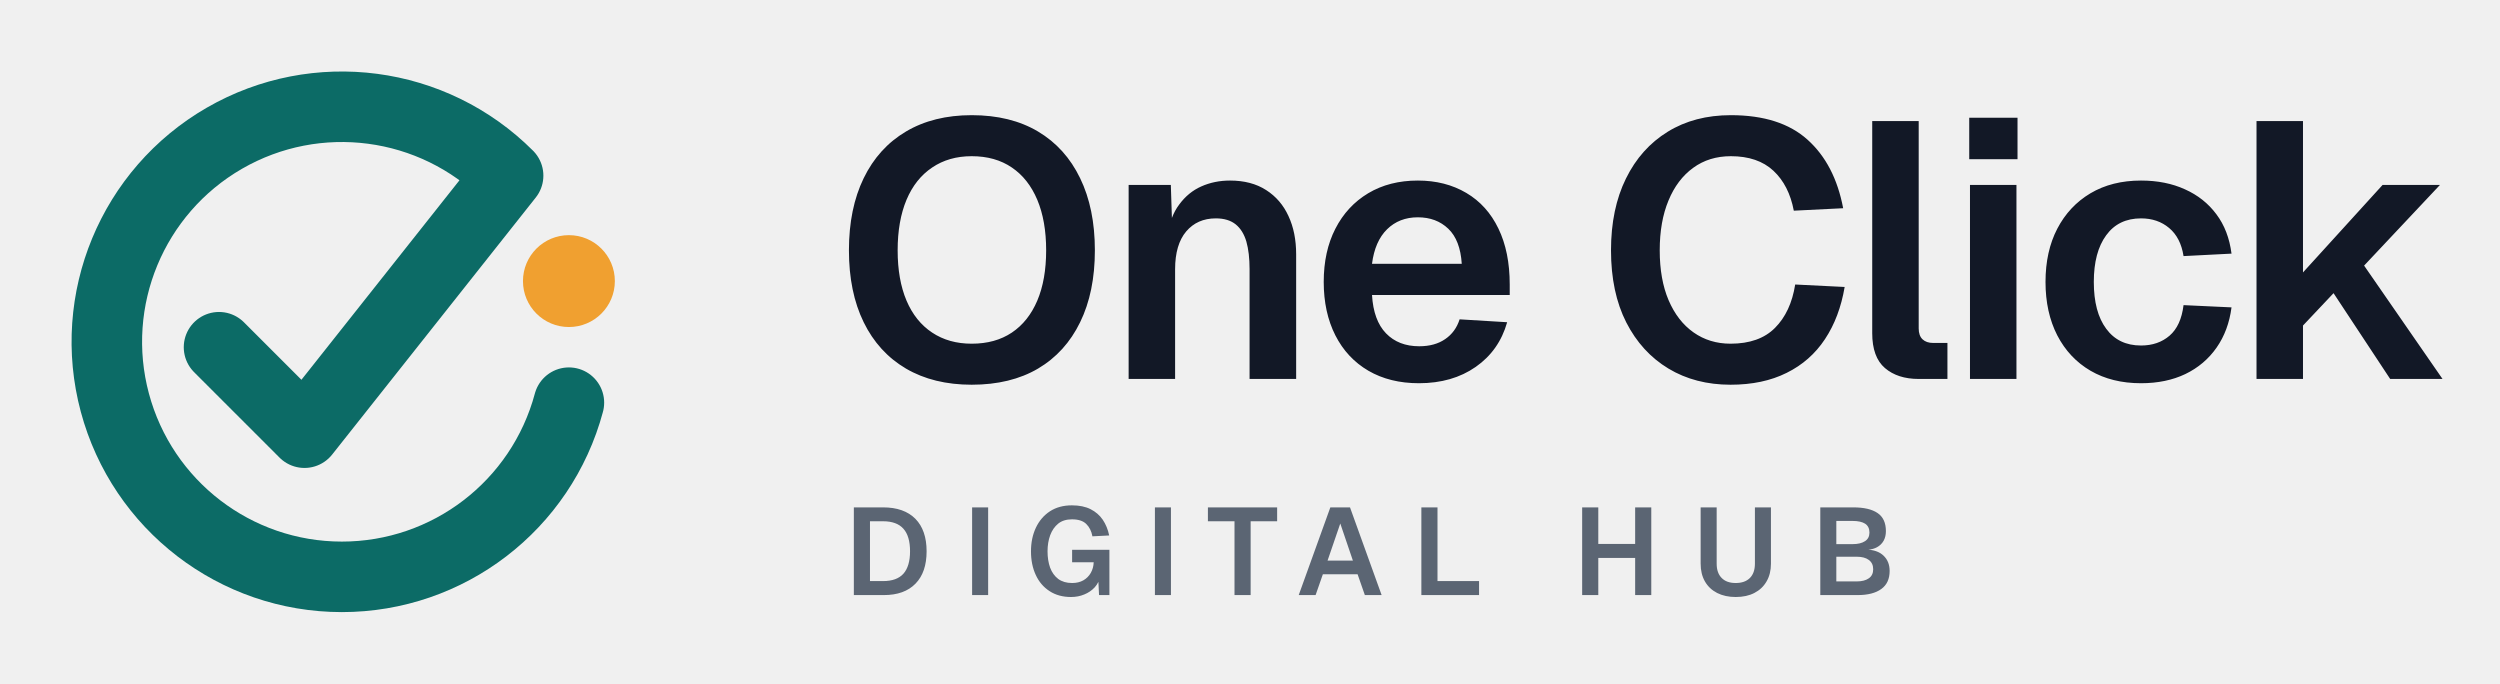
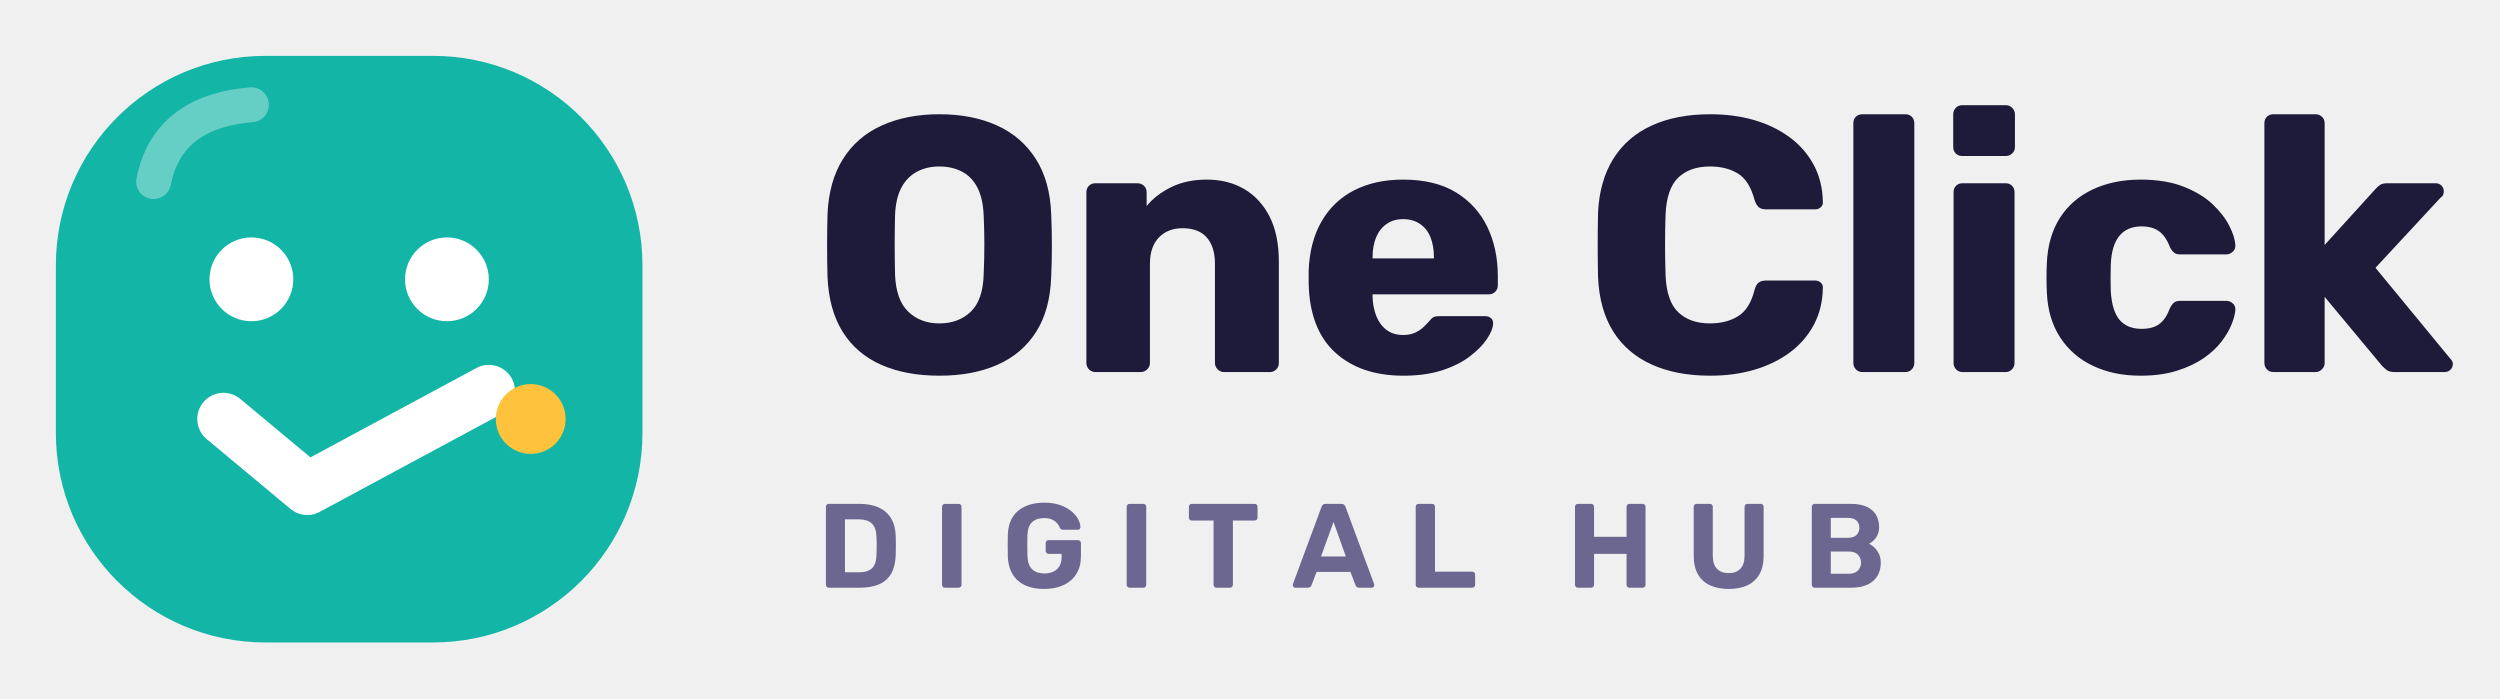
- <svg xmlns="http://www.w3.org/2000/svg" viewBox="0 0 234 64" width="234" height="64" role="img" aria-label="One Click Digital Hub">
-   <path d="M20.5 32.5 L28.5 40.5 L47.56 16.44 A22 22 0 1 0 53.25 37.69" fill="none" stroke="#0C6B66" stroke-width="6.6" stroke-linecap="round" stroke-linejoin="round" />
-   <circle cx="53.25" cy="26.31" r="4.3" fill="#F0A030" />
-   <path d="M90.95 36.01L90.95 36.01Q87.38 36.01 84.8 34.5Q82.22 32.98 80.84 30.16Q79.46 27.34 79.46 23.43L79.46 23.43Q79.46 19.52 80.84 16.68Q82.22 13.84 84.8 12.31Q87.38 10.78 90.95 10.78L90.95 10.78Q94.59 10.78 97.16 12.31Q99.73 13.84 101.1 16.68Q102.48 19.52 102.48 23.43L102.48 23.43Q102.48 27.34 101.1 30.16Q99.73 32.98 97.16 34.5Q94.59 36.01 90.95 36.01M90.95 32.17L90.95 32.17Q93.16 32.17 94.71 31.13Q96.26 30.09 97.09 28.14Q97.92 26.18 97.92 23.43L97.92 23.43Q97.92 20.68 97.09 18.7Q96.26 16.73 94.71 15.68Q93.16 14.62 90.95 14.62L90.95 14.62Q88.81 14.62 87.25 15.68Q85.68 16.73 84.85 18.7Q84.02 20.68 84.02 23.43L84.02 23.43Q84.02 26.18 84.85 28.14Q85.68 30.09 87.25 31.13Q88.81 32.17 90.95 32.17 M109.99 35.47L105.64 35.47L105.64 17.31L109.59 17.31L109.69 20.4Q109.96 19.69 110.37 19.15L110.37 19.15Q111.22 17.99 112.44 17.45Q113.67 16.9 115.13 16.9L115.13 16.9Q117.13 16.9 118.51 17.79Q119.89 18.67 120.6 20.22Q121.32 21.76 121.32 23.8L121.32 23.8L121.32 35.47L116.96 35.47L116.96 25.2Q116.96 23.67 116.66 22.61Q116.35 21.56 115.66 21Q114.96 20.44 113.8 20.44L113.8 20.44Q112.07 20.44 111.03 21.66Q109.99 22.89 109.99 25.2L109.99 25.2L109.99 35.47 M132.81 35.87L132.81 35.87Q130.09 35.87 128.08 34.7Q126.08 33.53 124.99 31.39Q123.9 29.24 123.9 26.39L123.9 26.39Q123.9 23.53 124.99 21.41Q126.08 19.28 128.06 18.09Q130.05 16.9 132.71 16.9L132.71 16.9Q135.29 16.9 137.25 18.06Q139.2 19.21 140.25 21.39Q141.31 23.57 141.31 26.63L141.31 26.63L141.31 27.61L128.42 27.61Q128.56 29.99 129.73 31.2Q130.9 32.41 132.84 32.41L132.84 32.41Q134.3 32.41 135.27 31.74Q136.24 31.08 136.62 29.89L136.62 29.89L141.07 30.16Q140.32 32.81 138.13 34.34Q135.94 35.87 132.81 35.87M128.42 24.69L128.42 24.69L136.82 24.69Q136.68 22.48 135.56 21.41Q134.44 20.34 132.71 20.34L132.71 20.34Q130.97 20.34 129.83 21.46Q128.69 22.58 128.42 24.69  M161.98 36.01L161.98 36.01Q158.68 36.01 156.17 34.5Q153.65 32.98 152.22 30.18Q150.79 27.37 150.79 23.43L150.79 23.43Q150.79 19.55 152.19 16.71Q153.58 13.88 156.1 12.33Q158.61 10.78 162.01 10.78L162.01 10.78Q166.64 10.78 169.19 13.08Q171.74 15.37 172.52 19.49L172.52 19.49L167.9 19.72Q167.45 17.34 165.99 15.98Q164.53 14.62 162.01 14.62L162.01 14.62Q159.97 14.62 158.48 15.71Q156.98 16.8 156.17 18.77Q155.35 20.74 155.35 23.43L155.35 23.43Q155.35 26.15 156.18 28.1Q157.02 30.06 158.51 31.11Q160.01 32.17 161.98 32.17L161.98 32.17Q164.67 32.17 166.14 30.69Q167.62 29.21 168.03 26.63L168.03 26.63L172.66 26.86Q172.18 29.69 170.82 31.74Q169.46 33.8 167.23 34.9Q165.01 36.01 161.98 36.01 M182.28 35.47L179.59 35.47Q177.62 35.47 176.43 34.45Q175.24 33.43 175.24 31.18L175.24 31.18L175.24 11.33L179.59 11.33L179.59 30.74Q179.59 31.42 179.95 31.76Q180.31 32.1 180.95 32.1L180.95 32.1L182.28 32.1L182.28 35.47 M188.74 35.47L184.39 35.47L184.39 17.31L188.74 17.31L188.74 35.47M188.84 14.9L184.32 14.9L184.32 11.02L188.84 11.02L188.84 14.9 M200.4 35.87L200.4 35.87Q197.68 35.87 195.67 34.7Q193.67 33.53 192.56 31.39Q191.46 29.24 191.46 26.39L191.46 26.39Q191.46 23.53 192.56 21.41Q193.67 19.28 195.67 18.09Q197.68 16.9 200.4 16.9L200.4 16.9Q202.71 16.9 204.51 17.72Q206.32 18.53 207.45 20.05Q208.59 21.56 208.87 23.74L208.87 23.74L204.38 23.97Q204.11 22.24 203.03 21.34Q201.96 20.44 200.4 20.44L200.4 20.44Q198.29 20.44 197.14 22.02Q195.98 23.6 195.98 26.39L195.98 26.39Q195.98 29.21 197.14 30.77Q198.29 32.34 200.4 32.34L200.4 32.34Q202 32.34 203.07 31.42Q204.14 30.5 204.38 28.56L204.38 28.56L208.87 28.77Q208.59 30.94 207.47 32.54Q206.35 34.14 204.55 35.01Q202.75 35.87 200.4 35.87 M215.56 35.47L211.21 35.47L211.21 11.33L215.56 11.33L215.56 25.5L223.01 17.31L228.38 17.31L221.28 24.86L228.62 35.47L223.72 35.47L218.42 27.44L215.56 30.47L215.56 35.47" fill="#121826" />
-   <path d="M82.72 55.7L79.92 55.7L79.92 47.49L82.65 47.49Q84.62 47.49 85.68 48.56Q86.73 49.63 86.73 51.6L86.73 51.6Q86.73 53.57 85.69 54.63Q84.65 55.7 82.72 55.7L82.72 55.7M81.43 48.79L81.43 54.39L82.65 54.39Q83.94 54.39 84.56 53.7Q85.18 53 85.18 51.6L85.18 51.6Q85.18 50.18 84.56 49.49Q83.94 48.79 82.65 48.79L82.65 48.79L81.43 48.79 M92.49 55.7L90.99 55.7L90.99 47.49L92.49 47.49L92.49 55.7 M100.25 55.88L100.25 55.88Q99.08 55.88 98.24 55.33Q97.39 54.78 96.95 53.82Q96.5 52.86 96.5 51.6L96.5 51.6Q96.5 50.37 96.96 49.39Q97.42 48.42 98.27 47.86Q99.13 47.3 100.33 47.3L100.33 47.3Q101.37 47.3 102.08 47.66Q102.79 48.02 103.22 48.65Q103.65 49.29 103.82 50.12L103.82 50.12L102.25 50.2Q102.12 49.48 101.67 49.04Q101.23 48.61 100.34 48.61L100.34 48.61Q99.55 48.61 99.05 49.01Q98.55 49.42 98.3 50.09Q98.05 50.77 98.05 51.6L98.05 51.6Q98.05 52.46 98.29 53.13Q98.54 53.8 99.05 54.19Q99.57 54.57 100.35 54.57L100.35 54.57Q100.96 54.57 101.4 54.32Q101.84 54.07 102.1 53.62Q102.35 53.17 102.37 52.63L102.37 52.63L100.35 52.63L100.35 51.46L103.84 51.46L103.84 55.7L102.87 55.7L102.81 54.46Q102.67 54.75 102.46 54.98L102.46 54.98Q102.06 55.41 101.49 55.64Q100.92 55.88 100.25 55.88 M109.6 55.7L108.1 55.7L108.1 47.49L109.6 47.49L109.6 55.7 M117.06 55.7L115.55 55.7L115.55 48.79L113.06 48.79L113.06 47.49L119.54 47.49L119.54 48.79L117.06 48.79L117.06 55.7 M123.14 55.7L121.56 55.7L124.52 47.49L126.36 47.49L129.32 55.7L127.75 55.7L127.07 53.75L123.82 53.75L123.14 55.7M125.45 49L124.26 52.47L126.63 52.47L125.45 49 M138.44 55.7L133.04 55.7L133.04 47.49L134.55 47.49L134.55 54.39L138.44 54.39L138.44 55.7  M149.6 55.7L148.09 55.7L148.09 47.49L149.6 47.49L149.6 50.91L153.05 50.91L153.05 47.49L154.56 47.49L154.56 55.7L153.05 55.7L153.05 52.22L149.6 52.22L149.6 55.7 M162.46 55.88L162.46 55.88Q161.47 55.88 160.72 55.5Q159.98 55.12 159.58 54.42Q159.18 53.72 159.18 52.76L159.18 52.76L159.18 47.49L160.68 47.49L160.68 52.76Q160.68 53.63 161.15 54.1Q161.61 54.57 162.46 54.57L162.46 54.57Q163.32 54.57 163.79 54.1Q164.26 53.63 164.26 52.76L164.26 52.76L164.26 47.49L165.76 47.49L165.76 52.76Q165.76 53.72 165.35 54.42Q164.95 55.12 164.21 55.5Q163.48 55.88 162.46 55.88 M173.87 55.7L170.38 55.7L170.38 47.49L173.46 47.49Q174.96 47.49 175.74 48.02Q176.52 48.55 176.52 49.71L176.52 49.71Q176.52 50.23 176.31 50.61Q176.09 51 175.69 51.22L175.69 51.22Q175.34 51.41 174.88 51.45L174.88 51.45Q175.79 51.52 176.3 52.01L176.3 52.01Q176.87 52.55 176.87 53.44L176.87 53.44Q176.87 54.57 176.09 55.13Q175.31 55.7 173.87 55.7L173.87 55.7M171.88 52.11L171.88 54.42L173.8 54.42Q174.51 54.42 174.92 54.13Q175.33 53.85 175.33 53.28Q175.33 52.71 174.92 52.41Q174.52 52.11 173.8 52.11L173.8 52.11L171.88 52.11M171.88 48.76L171.88 50.93L173.41 50.93Q174.15 50.93 174.57 50.65Q174.98 50.38 174.98 49.85L174.98 49.85Q174.98 49.29 174.58 49.02Q174.17 48.76 173.41 48.76L173.41 48.76L171.88 48.76" fill="#5B6573" />
+ <svg xmlns="http://www.w3.org/2000/svg" viewBox="0 0 358 100" width="358" height="100" role="img" aria-label="One Click Digital Hub">
+   <rect x="8" y="8" width="84" height="84" rx="30" fill="#12B5A6" />
+   <path d="M22 26 Q24 16 36 15" stroke="#fff" stroke-opacity=".35" stroke-width="5" stroke-linecap="round" fill="none" />
+   <circle cx="36" cy="40" r="6" fill="#fff" />
+   <circle cx="64" cy="40" r="6" fill="#fff" />
+   <path d="M32 60 L44 70 L70 56" fill="none" stroke="#fff" stroke-width="7.5" stroke-linecap="round" stroke-linejoin="round" />
+   <circle cx="76" cy="60" r="5" fill="#FFC23D" />
+   <path d="M134.51 53.8L134.51 53.8Q129.73 53.8 126.19 52.24Q122.66 50.68 120.68 47.53Q118.7 44.38 118.5 39.65L118.5 39.65Q118.44 37.42 118.44 35.15Q118.44 32.89 118.5 30.66L118.5 30.66Q118.7 25.98 120.71 22.78Q122.71 19.58 126.27 17.97Q129.83 16.36 134.51 16.36L134.51 16.36Q139.24 16.36 142.78 17.97Q146.32 19.58 148.34 22.78Q150.37 25.98 150.53 30.66L150.53 30.66Q150.63 32.89 150.63 35.15Q150.63 37.42 150.53 39.65L150.53 39.65Q150.37 44.38 148.37 47.53Q146.37 50.68 142.83 52.24Q139.3 53.8 134.51 53.8M134.51 46.31L134.51 46.31Q137.27 46.31 139.01 44.64Q140.75 42.98 140.86 39.34L140.86 39.34Q140.96 37.05 140.96 35.02Q140.96 33 140.86 30.81L140.86 30.81Q140.75 28.37 139.95 26.83Q139.14 25.3 137.74 24.57Q136.33 23.84 134.51 23.84L134.51 23.84Q132.74 23.84 131.34 24.57Q129.94 25.3 129.1 26.83Q128.27 28.37 128.17 30.81L128.17 30.81Q128.12 33 128.12 35.02Q128.12 37.05 128.17 39.34L128.17 39.34Q128.32 42.98 130.07 44.64Q131.81 46.31 134.51 46.31 M163.37 53.28L156.87 53.28Q156.3 53.28 155.94 52.89Q155.57 52.5 155.57 51.98L155.57 51.98L155.57 27.54Q155.57 26.96 155.94 26.6Q156.3 26.24 156.87 26.24L156.87 26.24L162.85 26.24Q163.42 26.24 163.81 26.6Q164.2 26.96 164.2 27.54L164.2 27.54L164.2 29.51Q165.5 27.9 167.69 26.81Q169.87 25.72 172.84 25.72L172.84 25.72Q175.85 25.72 178.17 27.07Q180.48 28.42 181.81 31.02Q183.13 33.62 183.13 37.47L183.13 37.47L183.13 51.98Q183.13 52.5 182.77 52.89Q182.4 53.28 181.83 53.28L181.83 53.28L175.28 53.28Q174.76 53.28 174.37 52.89Q173.98 52.5 173.98 51.98L173.98 51.98L173.98 37.78Q173.98 35.34 172.81 34.01Q171.64 32.68 169.35 32.68L169.35 32.68Q167.22 32.68 165.95 34.01Q164.67 35.34 164.67 37.78L164.67 37.78L164.67 51.98Q164.67 52.5 164.28 52.89Q163.89 53.28 163.37 53.28L163.37 53.28 M200.97 53.8L200.97 53.8Q194.83 53.8 191.19 50.47Q187.55 47.14 187.4 40.59L187.4 40.59L187.4 38.77Q187.55 34.66 189.24 31.72Q190.93 28.78 193.92 27.25Q196.91 25.72 200.92 25.72L200.92 25.72Q205.49 25.72 208.48 27.54Q211.47 29.36 212.98 32.48Q214.49 35.6 214.49 39.6L214.49 39.6L214.49 40.85Q214.49 41.42 214.12 41.78Q213.76 42.15 213.19 42.15L213.19 42.15L196.55 42.15L196.55 42.51Q196.6 44.02 197.09 45.27Q197.59 46.52 198.55 47.24Q199.51 47.97 200.92 47.97L200.92 47.97Q201.96 47.97 202.66 47.63Q203.36 47.3 203.83 46.85Q204.3 46.41 204.56 46.1L204.56 46.1Q205.02 45.53 205.31 45.4Q205.6 45.27 206.22 45.27L206.22 45.27L212.67 45.27Q213.19 45.27 213.53 45.58Q213.86 45.89 213.81 46.41L213.81 46.41Q213.76 47.3 212.93 48.54Q212.1 49.79 210.51 51.01Q208.92 52.24 206.53 53.02Q204.14 53.8 200.97 53.8M196.55 36.9L196.55 37L205.34 37L205.34 36.9Q205.34 35.18 204.84 33.96Q204.35 32.74 203.33 32.06Q202.32 31.38 200.92 31.38L200.92 31.38Q199.56 31.38 198.58 32.06Q197.59 32.74 197.07 33.96Q196.55 35.18 196.55 36.9L196.55 36.9  M244.91 53.8L244.91 53.8Q240.02 53.8 236.48 52.18Q232.95 50.57 231 47.45Q229.05 44.33 228.84 39.7L228.84 39.7Q228.79 37.57 228.79 35.13Q228.79 32.68 228.84 30.45L228.84 30.45Q229.05 25.92 231.02 22.75Q233 19.58 236.54 17.97Q240.07 16.36 244.91 16.36L244.91 16.36Q248.34 16.36 251.25 17.21Q254.16 18.07 256.35 19.71Q258.53 21.35 259.75 23.66Q260.98 25.98 261.03 28.89L261.03 28.89Q261.08 29.36 260.74 29.67Q260.4 29.98 259.94 29.98L259.94 29.98L252.92 29.98Q252.24 29.98 251.88 29.69Q251.51 29.41 251.25 28.63L251.25 28.63Q250.52 25.87 248.89 24.86Q247.25 23.84 244.86 23.84L244.86 23.84Q242 23.84 240.33 25.43Q238.67 27.02 238.51 30.71L238.51 30.71Q238.36 34.97 238.51 39.44L238.51 39.44Q238.67 43.14 240.33 44.72Q242 46.31 244.86 46.31L244.86 46.31Q247.25 46.31 248.91 45.27Q250.58 44.23 251.25 41.52L251.25 41.52Q251.46 40.74 251.85 40.46Q252.24 40.17 252.92 40.17L252.92 40.17L259.94 40.17Q260.4 40.17 260.74 40.48Q261.08 40.8 261.03 41.26L261.03 41.26Q260.98 44.18 259.75 46.49Q258.53 48.8 256.35 50.44Q254.16 52.08 251.25 52.94Q248.34 53.8 244.91 53.8 M272.83 53.28L266.7 53.28Q266.12 53.28 265.76 52.89Q265.4 52.5 265.4 51.98L265.4 51.98L265.4 17.66Q265.4 17.08 265.76 16.72Q266.12 16.36 266.7 16.36L266.7 16.36L272.83 16.36Q273.4 16.36 273.77 16.72Q274.13 17.08 274.13 17.66L274.13 17.66L274.13 51.98Q274.13 52.5 273.77 52.89Q273.4 53.28 272.83 53.28L272.83 53.28 M287.18 53.28L281.05 53.28Q280.48 53.28 280.11 52.89Q279.75 52.5 279.75 51.98L279.75 51.98L279.75 27.54Q279.75 26.96 280.11 26.6Q280.48 26.24 281.05 26.24L281.05 26.24L287.18 26.24Q287.76 26.24 288.12 26.6Q288.48 26.96 288.48 27.54L288.48 27.54L288.48 51.98Q288.48 52.5 288.12 52.89Q287.76 53.28 287.18 53.28L287.18 53.28M287.24 22.34L281 22.34Q280.42 22.34 280.06 21.97Q279.7 21.61 279.7 21.04L279.7 21.04L279.7 16.36Q279.7 15.84 280.06 15.45Q280.42 15.06 281 15.06L281 15.06L287.24 15.06Q287.76 15.06 288.15 15.45Q288.54 15.84 288.54 16.36L288.54 16.36L288.54 21.04Q288.54 21.61 288.15 21.97Q287.76 22.34 287.24 22.34L287.24 22.34 M306.53 53.8L306.53 53.8Q302.68 53.8 299.72 52.39Q296.75 50.99 295.01 48.31Q293.27 45.63 293.11 41.89L293.11 41.89Q293.06 41.06 293.06 39.78Q293.06 38.51 293.11 37.68L293.11 37.68Q293.27 33.88 294.98 31.2Q296.7 28.52 299.69 27.12Q302.68 25.72 306.53 25.72L306.53 25.72Q310.12 25.72 312.69 26.73Q315.26 27.74 316.85 29.25Q318.44 30.76 319.24 32.35Q320.05 33.93 320.1 35.13L320.1 35.13Q320.15 35.65 319.74 36.04Q319.32 36.43 318.8 36.43L318.8 36.43L312.2 36.43Q311.62 36.43 311.31 36.17Q311 35.91 310.74 35.39L310.74 35.39Q310.12 33.78 309.15 33.1Q308.19 32.42 306.68 32.42L306.68 32.42Q304.6 32.42 303.49 33.78Q302.37 35.13 302.26 37.94L302.26 37.94Q302.21 40.02 302.26 41.63L302.26 41.63Q302.42 44.49 303.51 45.79Q304.6 47.09 306.68 47.09L306.68 47.09Q308.3 47.09 309.23 46.39Q310.17 45.68 310.74 44.12L310.74 44.12Q311 43.6 311.31 43.34Q311.62 43.08 312.2 43.08L312.2 43.08L318.8 43.08Q319.32 43.08 319.74 43.45Q320.15 43.81 320.1 44.38L320.1 44.38Q320.05 45.22 319.58 46.41Q319.11 47.61 318.12 48.91Q317.14 50.21 315.55 51.3Q313.96 52.39 311.73 53.09Q309.49 53.8 306.53 53.8 M331.59 53.28L325.56 53.28Q324.99 53.28 324.62 52.89Q324.26 52.5 324.26 51.98L324.26 51.98L324.26 17.66Q324.26 17.08 324.62 16.72Q324.99 16.36 325.56 16.36L325.56 16.36L331.59 16.36Q332.11 16.36 332.5 16.72Q332.89 17.08 332.89 17.66L332.89 17.66L332.89 35.08L340.12 27.12Q340.43 26.76 340.8 26.5Q341.16 26.24 341.84 26.24L341.84 26.24L348.8 26.24Q349.27 26.24 349.61 26.57Q349.95 26.91 349.95 27.38L349.95 27.38Q349.95 27.59 349.87 27.85Q349.79 28.11 349.53 28.26L349.53 28.26L340.17 38.35L350.83 51.3Q351.25 51.72 351.25 52.08L351.25 52.08Q351.25 52.6 350.91 52.94Q350.57 53.28 350.05 53.28L350.05 53.28L342.93 53.28Q342.15 53.28 341.78 52.99Q341.42 52.7 341.11 52.39L341.11 52.39L332.89 42.51L332.89 51.98Q332.89 52.5 332.5 52.89Q332.11 53.28 331.59 53.28L331.59 53.28" fill="#1E1B3A" />
+   <path d="M123.09 84.16L118.7 84.16Q118.51 84.16 118.39 84.04Q118.27 83.92 118.27 83.73L118.27 83.73L118.27 72.58Q118.27 72.39 118.39 72.27Q118.51 72.15 118.7 72.15L118.7 72.15L123.01 72.15Q124.72 72.15 125.87 72.69Q127.02 73.23 127.63 74.27Q128.24 75.31 128.27 76.84L128.27 76.84Q128.29 77.59 128.29 78.16Q128.29 78.72 128.27 79.46L128.27 79.46Q128.22 81.06 127.64 82.1Q127.06 83.15 125.92 83.66Q124.79 84.16 123.09 84.16L123.09 84.16M121 74.37L121 81.95L123.01 81.95Q123.86 81.95 124.41 81.69Q124.96 81.44 125.23 80.88Q125.49 80.32 125.51 79.43L125.51 79.43Q125.53 78.93 125.54 78.54Q125.55 78.14 125.54 77.75Q125.53 77.35 125.51 76.87L125.51 76.87Q125.48 75.58 124.85 74.97Q124.22 74.37 122.92 74.37L122.92 74.37L121 74.37 M137.27 84.16L135.33 84.16Q135.14 84.16 135.02 84.04Q134.9 83.92 134.9 83.73L134.9 83.73L134.9 72.58Q134.9 72.39 135.02 72.27Q135.14 72.15 135.33 72.15L135.33 72.15L137.27 72.15Q137.45 72.15 137.57 72.27Q137.69 72.39 137.69 72.58L137.69 72.58L137.69 83.73Q137.69 83.92 137.57 84.04Q137.45 84.16 137.27 84.16L137.27 84.16 M149.52 84.34L149.52 84.34Q147.91 84.34 146.76 83.8Q145.62 83.25 145 82.22Q144.37 81.18 144.32 79.7L144.32 79.7Q144.3 78.96 144.3 78.12Q144.3 77.28 144.32 76.53L144.32 76.53Q144.37 75.09 145 74.07Q145.62 73.06 146.78 72.52Q147.94 71.98 149.52 71.98L149.52 71.98Q150.79 71.98 151.75 72.31Q152.71 72.63 153.36 73.16Q154.01 73.68 154.36 74.3Q154.7 74.91 154.72 75.48L154.72 75.48Q154.72 75.64 154.61 75.75Q154.51 75.86 154.34 75.86L154.34 75.86L152.21 75.86Q152.04 75.86 151.95 75.79Q151.85 75.72 151.78 75.58L151.78 75.58Q151.66 75.28 151.4 74.96Q151.13 74.64 150.69 74.42Q150.24 74.19 149.52 74.19L149.52 74.19Q148.44 74.19 147.81 74.76Q147.18 75.33 147.13 76.61L147.13 76.61Q147.08 78.09 147.13 79.62L147.13 79.62Q147.18 80.96 147.83 81.54Q148.47 82.12 149.55 82.12L149.55 82.12Q150.26 82.12 150.81 81.87Q151.37 81.62 151.7 81.09Q152.02 80.56 152.02 79.74L152.02 79.74L152.02 79.31L150.15 79.31Q149.98 79.31 149.86 79.18Q149.74 79.05 149.74 78.88L149.74 78.88L149.74 77.78Q149.74 77.59 149.86 77.47Q149.98 77.35 150.15 77.35L150.15 77.35L154.36 77.35Q154.55 77.35 154.67 77.47Q154.79 77.59 154.79 77.78L154.79 77.78L154.79 79.65Q154.79 81.13 154.14 82.17Q153.5 83.22 152.31 83.78Q151.11 84.34 149.52 84.34 M163.71 84.16L161.77 84.16Q161.58 84.16 161.46 84.04Q161.34 83.92 161.34 83.73L161.34 83.73L161.34 72.58Q161.34 72.39 161.46 72.27Q161.58 72.15 161.77 72.15L161.77 72.15L163.71 72.15Q163.9 72.15 164.02 72.27Q164.14 72.39 164.14 72.58L164.14 72.58L164.14 83.73Q164.14 83.92 164.02 84.04Q163.9 84.16 163.71 84.16L163.71 84.16 M176.12 84.16L174.21 84.16Q174.02 84.16 173.9 84.04Q173.78 83.92 173.78 83.73L173.78 83.73L173.78 74.54L170.66 74.54Q170.49 74.54 170.37 74.42Q170.25 74.3 170.25 74.13L170.25 74.13L170.25 72.58Q170.25 72.39 170.37 72.27Q170.49 72.15 170.66 72.15L170.66 72.15L179.65 72.15Q179.84 72.15 179.96 72.27Q180.08 72.39 180.08 72.58L180.08 72.58L180.08 74.13Q180.08 74.3 179.96 74.42Q179.84 74.54 179.65 74.54L179.65 74.54L176.55 74.54L176.55 83.73Q176.55 83.92 176.43 84.04Q176.3 84.16 176.12 84.16L176.12 84.16 M187.27 84.16L185.49 84.16Q185.33 84.16 185.23 84.05Q185.13 83.94 185.13 83.8L185.13 83.8Q185.13 83.72 185.14 83.65L185.14 83.65L189.23 72.62Q189.28 72.43 189.43 72.29Q189.59 72.15 189.86 72.15L189.86 72.15L192.06 72.15Q192.33 72.15 192.49 72.29Q192.64 72.43 192.69 72.62L192.69 72.62L196.78 83.65Q196.79 83.72 196.79 83.8L196.79 83.8Q196.79 83.94 196.69 84.05Q196.59 84.16 196.43 84.16L196.43 84.16L194.65 84.16Q194.39 84.16 194.27 84.04Q194.15 83.92 194.12 83.82L194.12 83.82L193.38 81.9L188.54 81.9L187.8 83.82Q187.77 83.92 187.65 84.04Q187.53 84.16 187.27 84.16L187.27 84.16M190.96 74.74L189.17 79.69L192.73 79.69L190.96 74.74 M210.81 84.16L203.16 84.16Q202.97 84.16 202.85 84.04Q202.73 83.92 202.73 83.73L202.73 83.73L202.73 72.58Q202.73 72.39 202.85 72.27Q202.97 72.15 203.16 72.15L203.16 72.15L205.07 72.15Q205.25 72.15 205.37 72.27Q205.49 72.39 205.49 72.58L205.49 72.58L205.49 81.86L210.81 81.86Q211 81.86 211.12 81.98Q211.24 82.1 211.24 82.29L211.24 82.29L211.24 83.73Q211.24 83.92 211.12 84.04Q211 84.16 210.81 84.16L210.81 84.16  M227.84 84.16L225.97 84.16Q225.78 84.16 225.66 84.04Q225.54 83.92 225.54 83.73L225.54 83.73L225.54 72.58Q225.54 72.39 225.66 72.27Q225.78 72.15 225.97 72.15L225.97 72.15L227.84 72.15Q228.03 72.15 228.15 72.27Q228.27 72.39 228.27 72.58L228.27 72.58L228.27 76.87L232.92 76.87L232.92 72.58Q232.92 72.39 233.04 72.27Q233.16 72.15 233.34 72.15L233.34 72.15L235.22 72.15Q235.4 72.15 235.52 72.27Q235.64 72.39 235.64 72.58L235.64 72.58L235.64 83.73Q235.64 83.92 235.52 84.04Q235.4 84.16 235.22 84.16L235.22 84.16L233.34 84.16Q233.16 84.16 233.04 84.04Q232.92 83.92 232.92 83.73L232.92 83.73L232.92 79.31L228.27 79.31L228.27 83.73Q228.27 83.92 228.15 84.04Q228.03 84.16 227.84 84.16L227.84 84.16 M247.55 84.34L247.55 84.34Q246.04 84.34 244.91 83.83Q243.78 83.32 243.16 82.27Q242.54 81.21 242.54 79.58L242.54 79.58L242.54 72.58Q242.54 72.39 242.66 72.27Q242.78 72.15 242.97 72.15L242.97 72.15L244.84 72.15Q245.03 72.15 245.15 72.27Q245.27 72.39 245.27 72.58L245.27 72.58L245.27 79.57Q245.27 80.83 245.87 81.45Q246.47 82.07 247.55 82.07L247.55 82.07Q248.62 82.07 249.22 81.45Q249.82 80.83 249.82 79.57L249.82 79.57L249.82 72.58Q249.82 72.39 249.95 72.27Q250.08 72.15 250.25 72.15L250.25 72.15L252.13 72.15Q252.31 72.15 252.43 72.27Q252.55 72.39 252.55 72.58L252.55 72.58L252.55 79.58Q252.55 81.21 251.93 82.27Q251.31 83.32 250.2 83.83Q249.08 84.34 247.55 84.34 M265.13 84.16L259.87 84.16Q259.69 84.16 259.57 84.04Q259.45 83.92 259.45 83.73L259.45 83.73L259.45 72.58Q259.45 72.39 259.57 72.27Q259.69 72.15 259.87 72.15L259.87 72.15L264.97 72.15Q266.39 72.15 267.3 72.56Q268.21 72.98 268.65 73.73Q269.09 74.49 269.09 75.5L269.09 75.5Q269.09 76.13 268.86 76.61Q268.63 77.09 268.29 77.4Q267.96 77.71 267.65 77.87L267.65 77.87Q268.32 78.18 268.82 78.89Q269.33 79.6 269.33 80.58L269.33 80.58Q269.33 81.66 268.85 82.47Q268.37 83.27 267.42 83.72Q266.48 84.16 265.13 84.16L265.13 84.16M262.17 78.98L262.17 82.16L264.8 82.16Q265.64 82.16 266.07 81.68Q266.5 81.21 266.5 80.56L266.5 80.56Q266.5 79.89 266.06 79.44Q265.62 78.98 264.8 78.98L264.8 78.98L262.17 78.98M262.17 74.16L262.17 77.01L264.64 77.01Q265.45 77.01 265.85 76.61Q266.26 76.2 266.26 75.57L266.26 75.57Q266.26 74.93 265.85 74.55Q265.45 74.16 264.64 74.16L264.64 74.16L262.17 74.16" fill="#6C6790" />
</svg>
